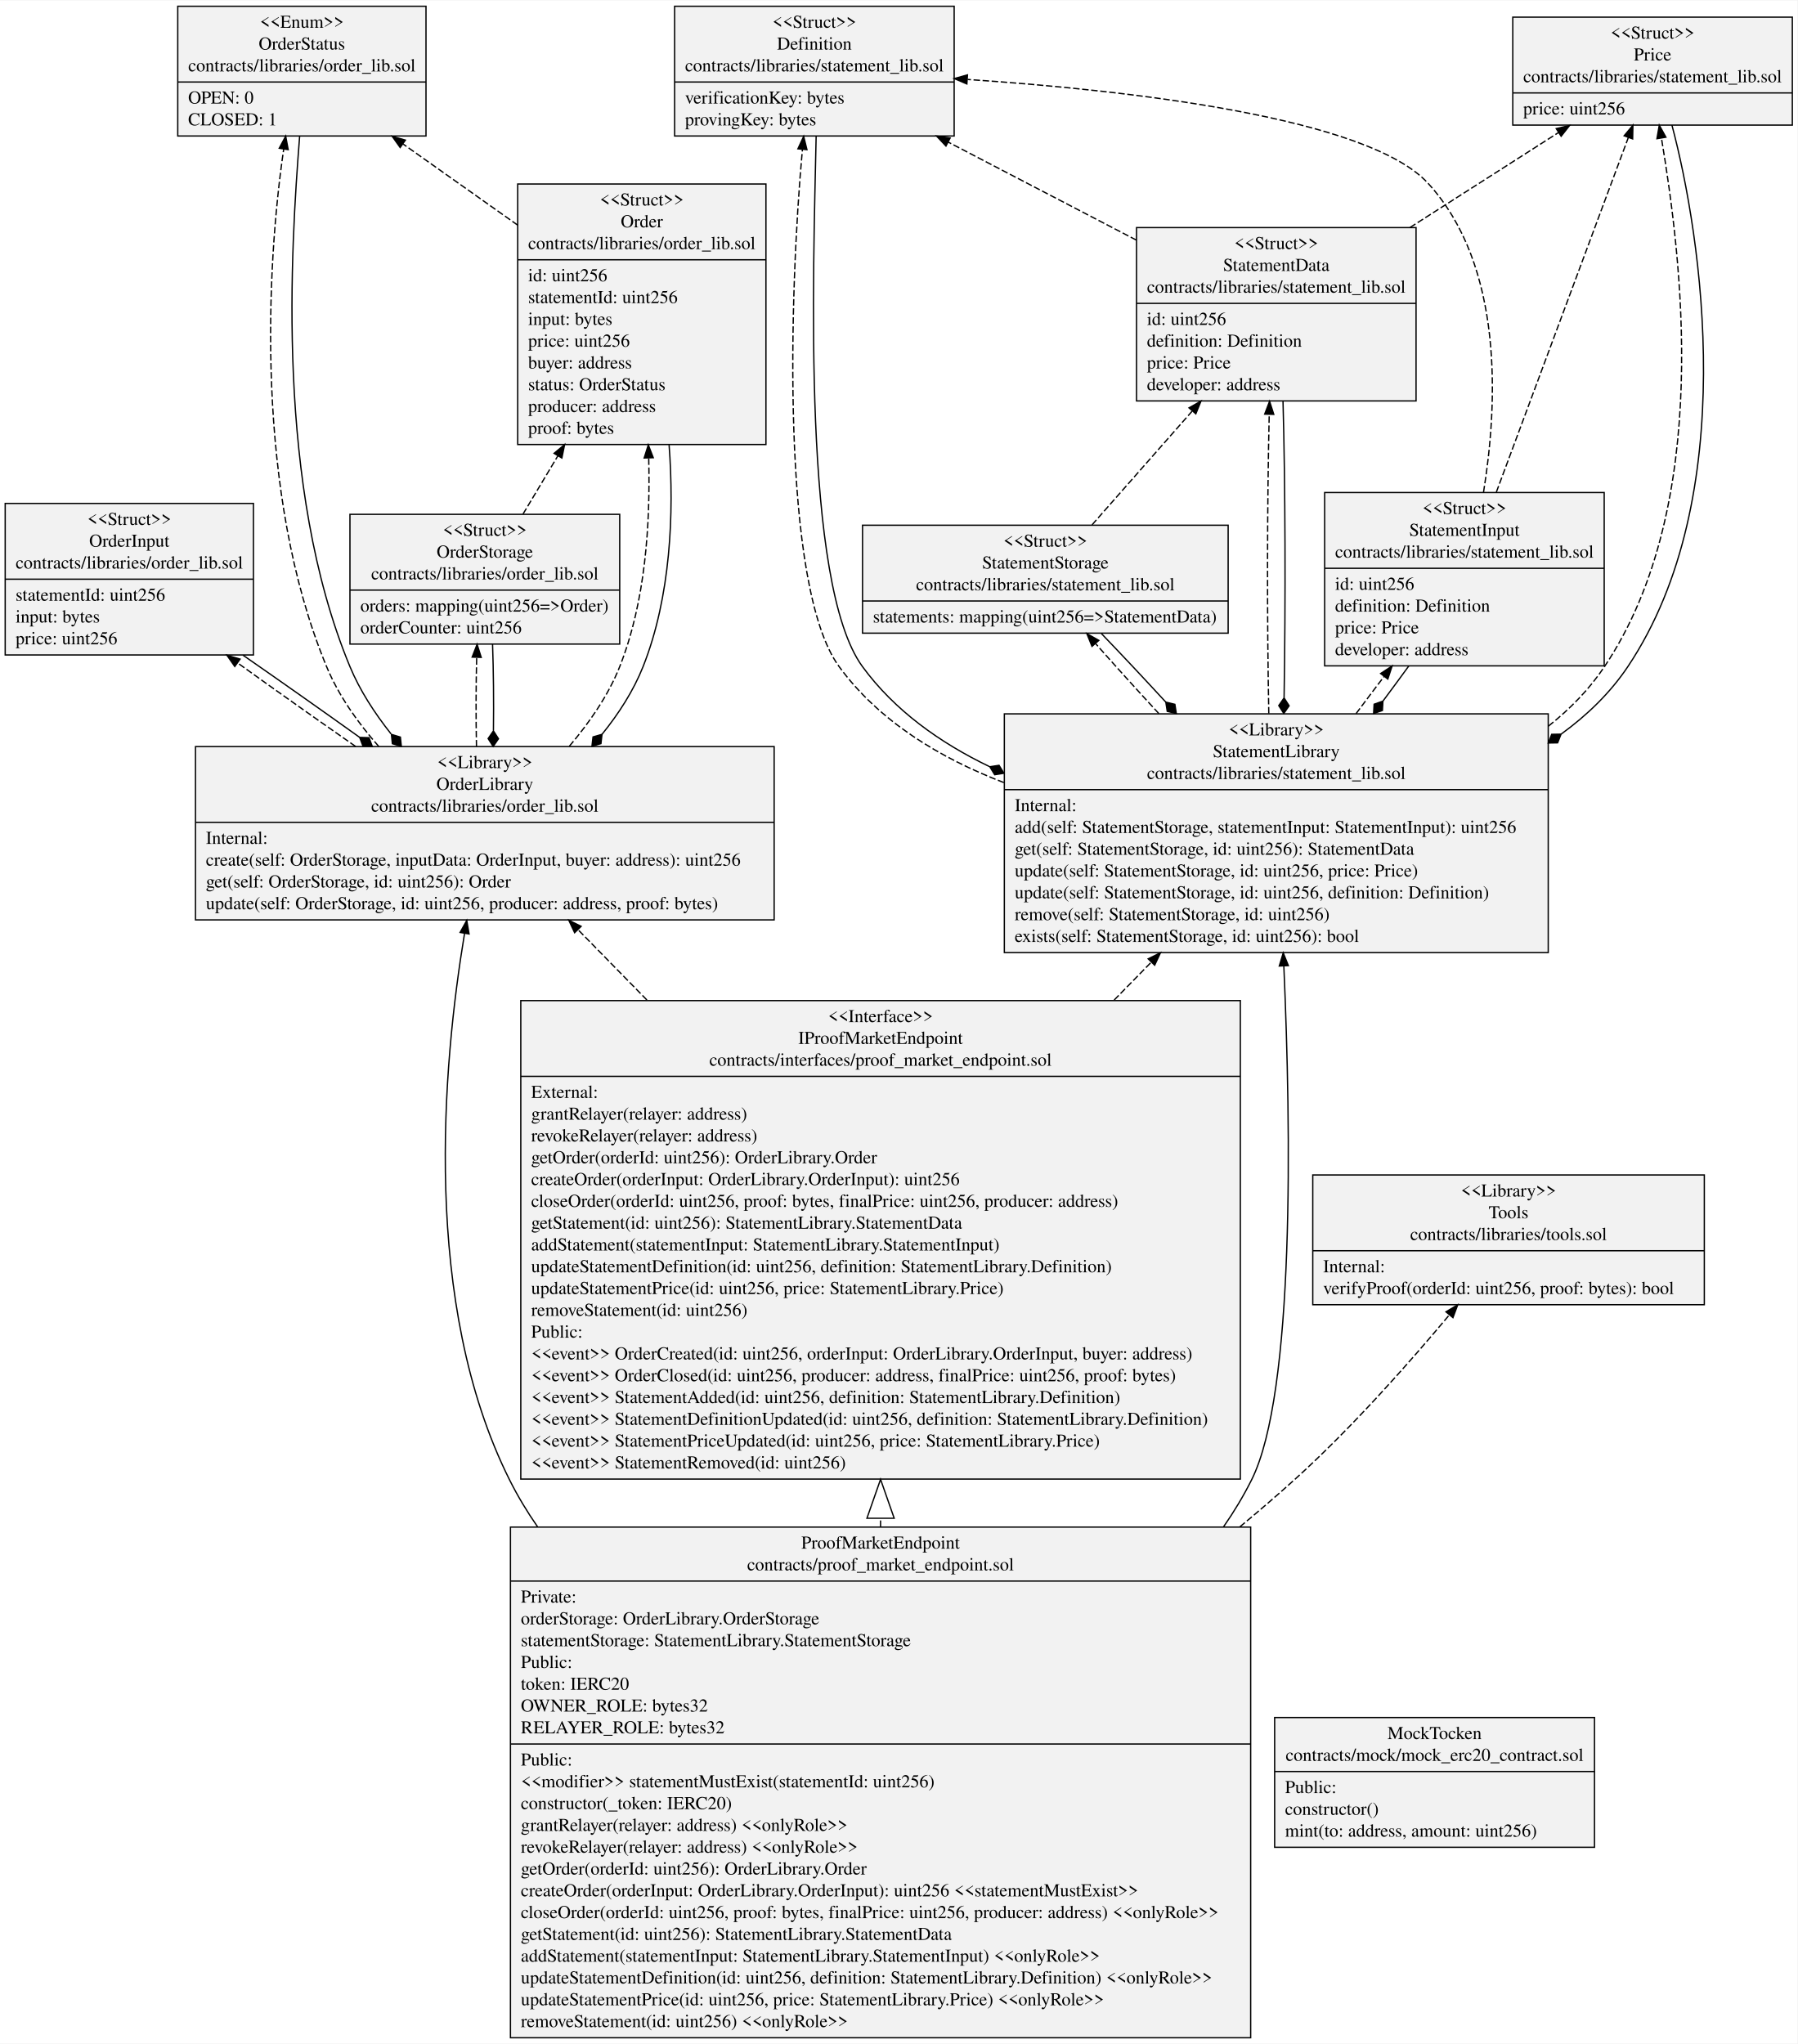
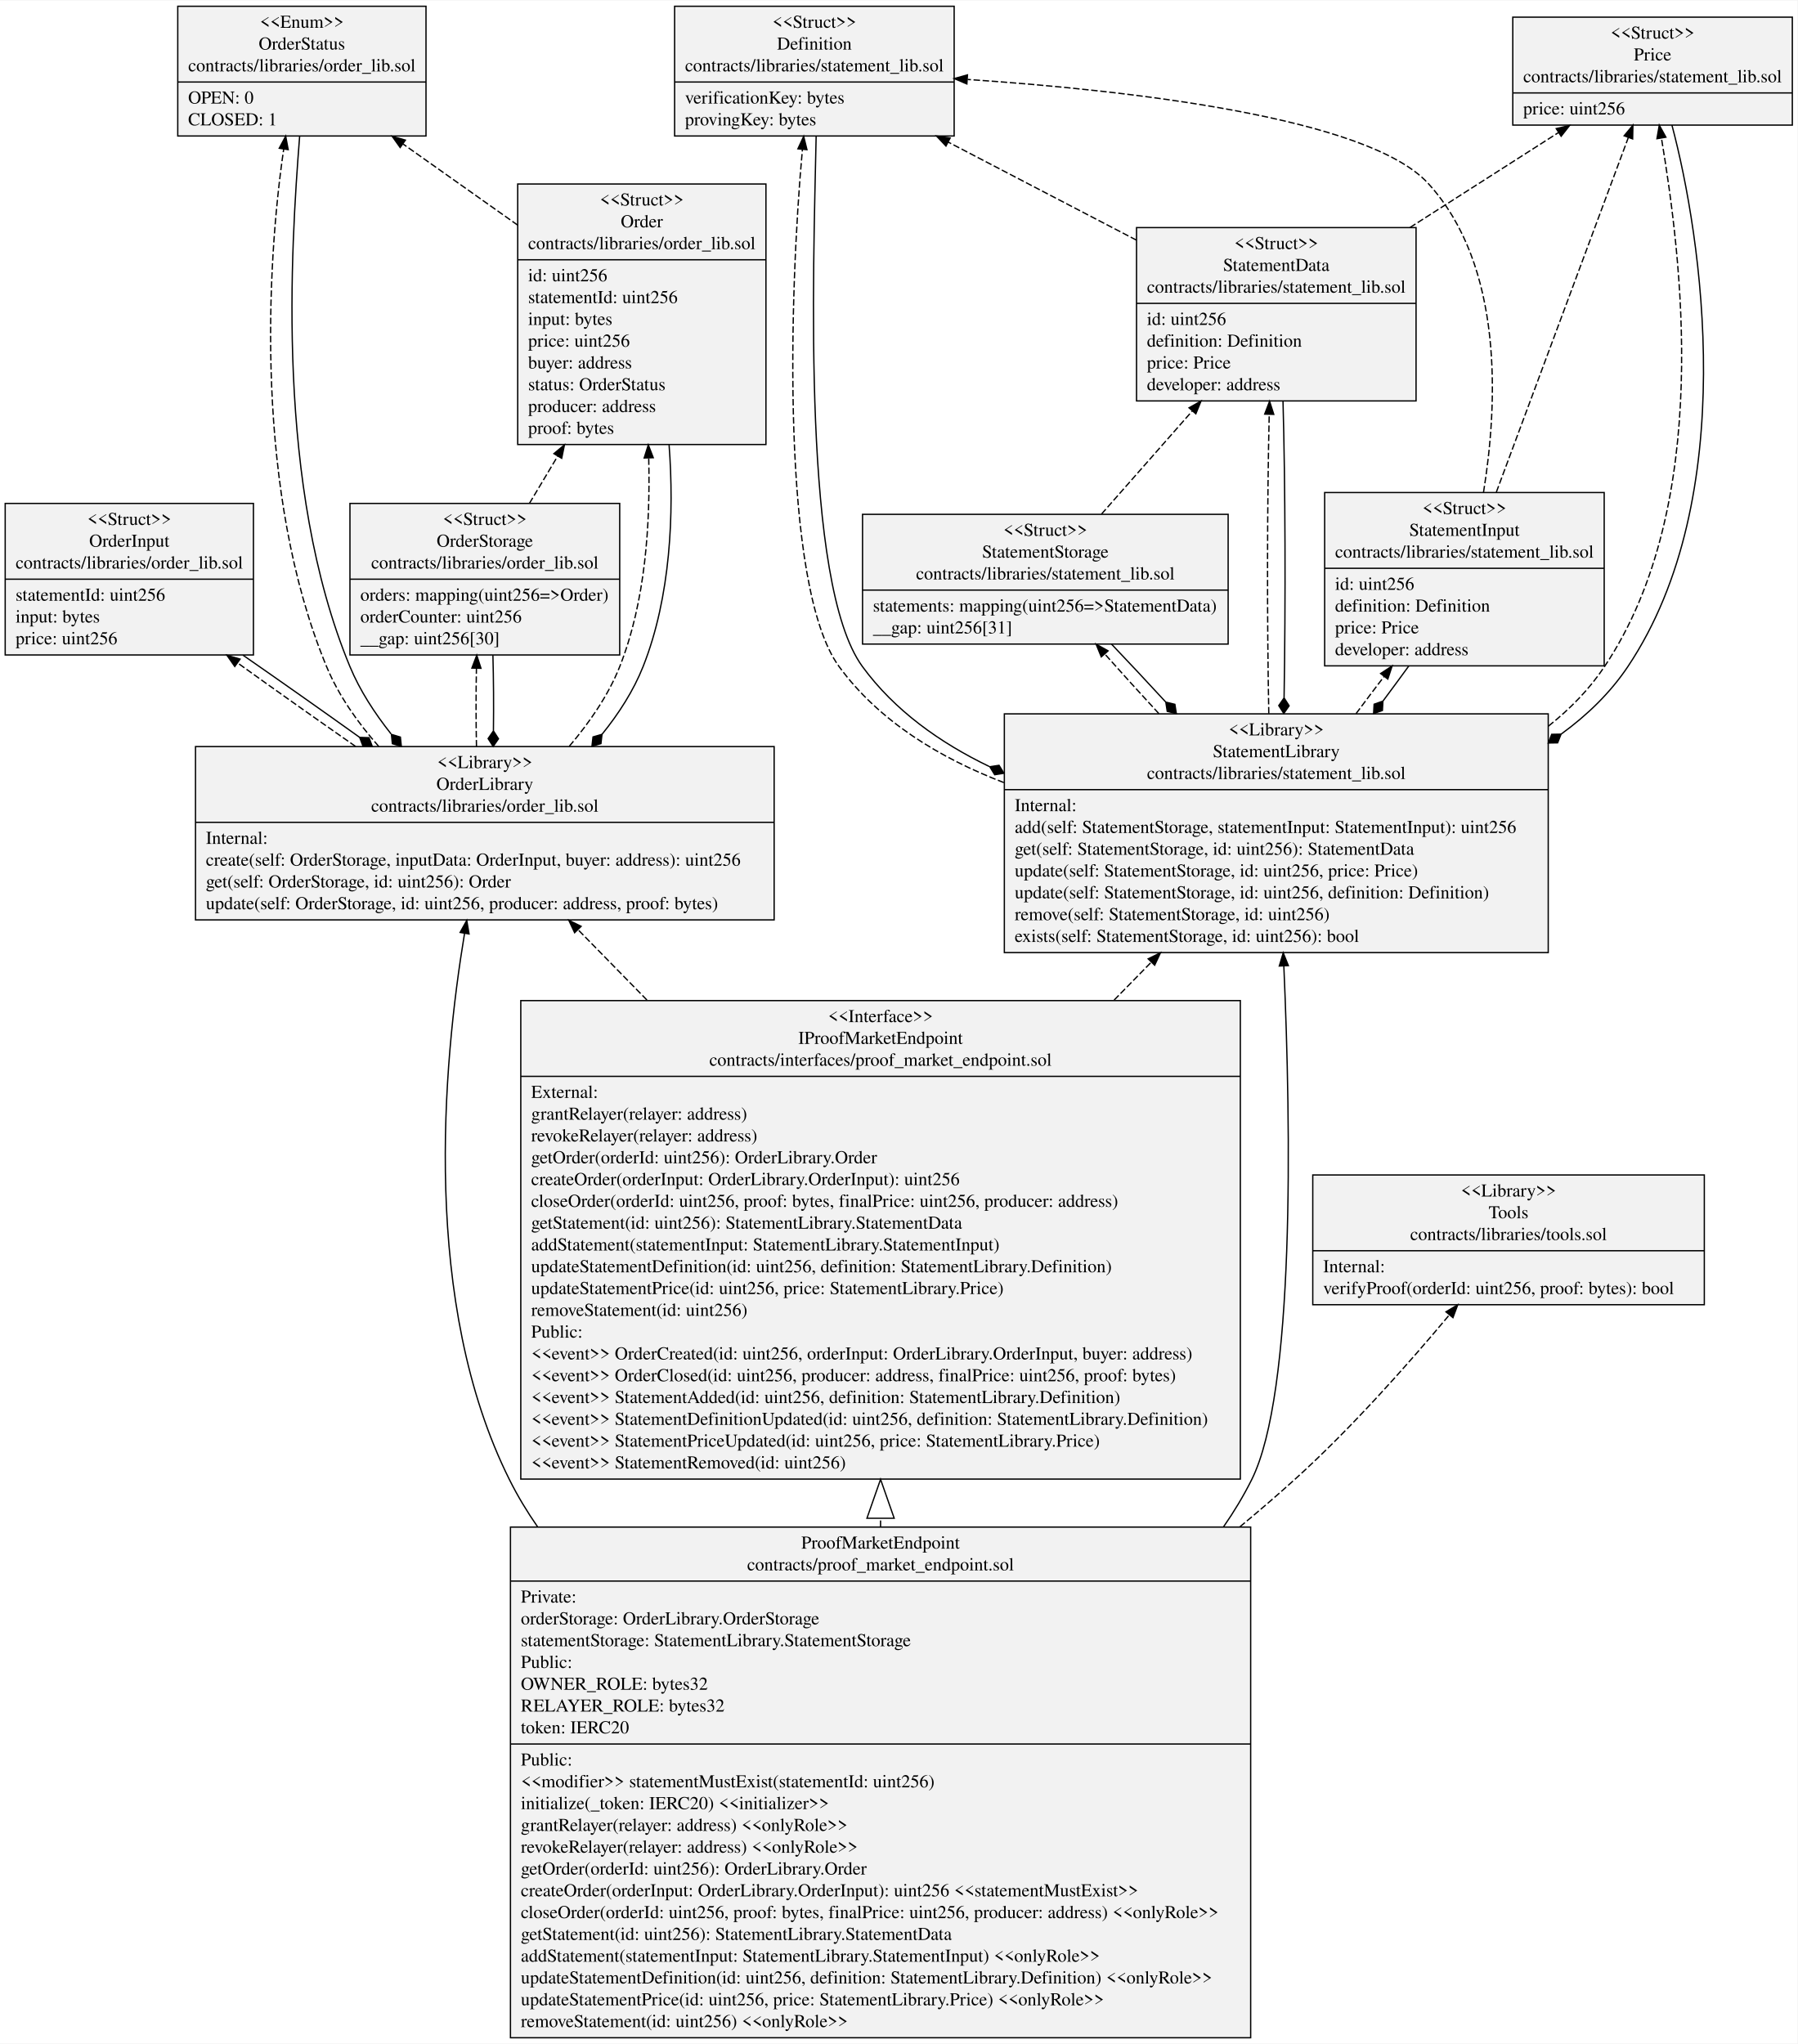
<svg xmlns="http://www.w3.org/2000/svg" width="1385pt" height="1575pt" viewBox="0.00 0.00 1385.39 1574.80">
  <g id="graph0" class="graph" transform="scale(1 1) rotate(0) translate(4 1570.8)">
    <polygon fill="white" stroke="transparent" points="-4,4 -4,-1570.8 1381.39,-1570.8 1381.39,4 -4,4" />
    <g id="node1" class="node">
      <polygon fill="#f2f2f2" stroke="black" points="397.38,-431.1 397.38,-799.9 951.96,-799.9 951.96,-431.1 397.38,-431.1" />
      <text text-anchor="middle" x="674.67" y="-783.3" font-family="Times,serif" font-size="14.00">&lt;&lt;Interface&gt;&gt;</text>
      <text text-anchor="middle" x="674.67" y="-766.5" font-family="Times,serif" font-size="14.00">IProofMarketEndpoint</text>
      <text text-anchor="middle" x="674.67" y="-749.7" font-family="Times,serif" font-size="14.00">contracts/interfaces/proof_market_endpoint.sol</text>
      <polyline fill="none" stroke="black" points="397.38,-741.5 951.96,-741.5 " />
      <text text-anchor="start" x="405.38" y="-724.9" font-family="Times,serif" font-size="14.00">External:</text>
      <text text-anchor="start" x="405.38" y="-708.1" font-family="Times,serif" font-size="14.00">     grantRelayer(relayer: address)</text>
      <text text-anchor="start" x="405.38" y="-691.3" font-family="Times,serif" font-size="14.00">     revokeRelayer(relayer: address)</text>
      <text text-anchor="start" x="405.38" y="-674.5" font-family="Times,serif" font-size="14.00">     getOrder(orderId: uint256): OrderLibrary.Order</text>
      <text text-anchor="start" x="405.38" y="-657.7" font-family="Times,serif" font-size="14.00">     createOrder(orderInput: OrderLibrary.OrderInput): uint256</text>
      <text text-anchor="start" x="405.38" y="-640.9" font-family="Times,serif" font-size="14.00">     closeOrder(orderId: uint256, proof: bytes, finalPrice: uint256, producer: address)</text>
      <text text-anchor="start" x="405.38" y="-624.1" font-family="Times,serif" font-size="14.00">     getStatement(id: uint256): StatementLibrary.StatementData</text>
      <text text-anchor="start" x="405.38" y="-607.3" font-family="Times,serif" font-size="14.00">     addStatement(statementInput: StatementLibrary.StatementInput)</text>
      <text text-anchor="start" x="405.38" y="-590.5" font-family="Times,serif" font-size="14.00">     updateStatementDefinition(id: uint256, definition: StatementLibrary.Definition)</text>
      <text text-anchor="start" x="405.38" y="-573.7" font-family="Times,serif" font-size="14.00">     updateStatementPrice(id: uint256, price: StatementLibrary.Price)</text>
      <text text-anchor="start" x="405.38" y="-556.9" font-family="Times,serif" font-size="14.00">     removeStatement(id: uint256)</text>
      <text text-anchor="start" x="405.38" y="-540.1" font-family="Times,serif" font-size="14.00">Public:</text>
      <text text-anchor="start" x="405.38" y="-523.3" font-family="Times,serif" font-size="14.00">    &lt;&lt;event&gt;&gt; OrderCreated(id: uint256, orderInput: OrderLibrary.OrderInput, buyer: address)</text>
      <text text-anchor="start" x="405.38" y="-506.5" font-family="Times,serif" font-size="14.00">    &lt;&lt;event&gt;&gt; OrderClosed(id: uint256, producer: address, finalPrice: uint256, proof: bytes)</text>
      <text text-anchor="start" x="405.38" y="-489.7" font-family="Times,serif" font-size="14.00">    &lt;&lt;event&gt;&gt; StatementAdded(id: uint256, definition: StatementLibrary.Definition)</text>
      <text text-anchor="start" x="405.38" y="-472.9" font-family="Times,serif" font-size="14.00">    &lt;&lt;event&gt;&gt; StatementDefinitionUpdated(id: uint256, definition: StatementLibrary.Definition)</text>
      <text text-anchor="start" x="405.38" y="-456.1" font-family="Times,serif" font-size="14.00">    &lt;&lt;event&gt;&gt; StatementPriceUpdated(id: uint256, price: StatementLibrary.Price)</text>
      <text text-anchor="start" x="405.38" y="-439.3" font-family="Times,serif" font-size="14.00">    &lt;&lt;event&gt;&gt; StatementRemoved(id: uint256)</text>
    </g>
    <g id="node6" class="node">
      <polygon fill="#f2f2f2" stroke="black" points="146.68,-862.1 146.68,-995.7 592.65,-995.7 592.65,-862.1 146.68,-862.1" />
      <text text-anchor="middle" x="369.67" y="-979.1" font-family="Times,serif" font-size="14.00">&lt;&lt;Library&gt;&gt;</text>
      <text text-anchor="middle" x="369.67" y="-962.3" font-family="Times,serif" font-size="14.00">OrderLibrary</text>
      <text text-anchor="middle" x="369.67" y="-945.5" font-family="Times,serif" font-size="14.00">contracts/libraries/order_lib.sol</text>
      <polyline fill="none" stroke="black" points="146.68,-937.3 592.65,-937.3 " />
      <text text-anchor="start" x="154.68" y="-920.7" font-family="Times,serif" font-size="14.00">Internal:</text>
      <text text-anchor="start" x="154.68" y="-903.9" font-family="Times,serif" font-size="14.00">    create(self: OrderStorage, inputData: OrderInput, buyer: address): uint256</text>
      <text text-anchor="start" x="154.68" y="-887.1" font-family="Times,serif" font-size="14.00">    get(self: OrderStorage, id: uint256): Order</text>
      <text text-anchor="start" x="154.68" y="-870.3" font-family="Times,serif" font-size="14.00">    update(self: OrderStorage, id: uint256, producer: address, proof: bytes)</text>
    </g>
    <g id="edge1" class="edge">
      <path fill="none" stroke="black" stroke-dasharray="5,2" d="M494.6,-800.34C476.04,-819.3 458.03,-837.68 441.75,-854.31" />
      <polygon fill="black" stroke="black" points="438.88,-852.23 434.39,-861.82 443.89,-857.13 438.88,-852.23" />
    </g>
    <g id="node12" class="node">
      <polygon fill="#f2f2f2" stroke="black" points="770.07,-836.9 770.07,-1020.9 1189.26,-1020.9 1189.26,-836.9 770.07,-836.9" />
      <text text-anchor="middle" x="979.67" y="-1004.3" font-family="Times,serif" font-size="14.00">&lt;&lt;Library&gt;&gt;</text>
      <text text-anchor="middle" x="979.67" y="-987.5" font-family="Times,serif" font-size="14.00">StatementLibrary</text>
      <text text-anchor="middle" x="979.67" y="-970.7" font-family="Times,serif" font-size="14.00">contracts/libraries/statement_lib.sol</text>
      <polyline fill="none" stroke="black" points="770.07,-962.5 1189.26,-962.5 " />
      <text text-anchor="start" x="778.07" y="-945.9" font-family="Times,serif" font-size="14.00">Internal:</text>
      <text text-anchor="start" x="778.07" y="-929.1" font-family="Times,serif" font-size="14.00">    add(self: StatementStorage, statementInput: StatementInput): uint256</text>
      <text text-anchor="start" x="778.07" y="-912.3" font-family="Times,serif" font-size="14.00">    get(self: StatementStorage, id: uint256): StatementData</text>
      <text text-anchor="start" x="778.07" y="-895.5" font-family="Times,serif" font-size="14.00">    update(self: StatementStorage, id: uint256, price: Price)</text>
      <text text-anchor="start" x="778.07" y="-878.7" font-family="Times,serif" font-size="14.00">    update(self: StatementStorage, id: uint256, definition: Definition)</text>
      <text text-anchor="start" x="778.07" y="-861.9" font-family="Times,serif" font-size="14.00">    remove(self: StatementStorage, id: uint256)</text>
      <text text-anchor="start" x="778.07" y="-845.1" font-family="Times,serif" font-size="14.00">    exists(self: StatementStorage, id: uint256): bool</text>
    </g>
    <g id="edge2" class="edge">
      <path fill="none" stroke="black" stroke-dasharray="5,2" d="M854.73,-800.34C864.5,-810.31 874.1,-820.12 883.39,-829.6" />
      <polygon fill="black" stroke="black" points="880.92,-832.09 890.42,-836.78 885.93,-827.19 880.92,-832.09" />
    </g>
    <g id="node2" class="node">
      <polygon fill="#f2f2f2" stroke="black" points="133,-1466.3 133,-1566.3 324.33,-1566.3 324.33,-1466.3 133,-1466.3" />
      <text text-anchor="middle" x="228.67" y="-1549.7" font-family="Times,serif" font-size="14.00">&lt;&lt;Enum&gt;&gt;</text>
      <text text-anchor="middle" x="228.67" y="-1532.9" font-family="Times,serif" font-size="14.00">OrderStatus</text>
      <text text-anchor="middle" x="228.67" y="-1516.1" font-family="Times,serif" font-size="14.00">contracts/libraries/order_lib.sol</text>
      <polyline fill="none" stroke="black" points="133,-1507.9 324.33,-1507.9 " />
      <text text-anchor="start" x="141" y="-1491.3" font-family="Times,serif" font-size="14.00">OPEN: 0</text>
      <text text-anchor="start" x="141" y="-1474.5" font-family="Times,serif" font-size="14.00">CLOSED: 1</text>
    </g>
    <g id="edge5" class="edge">
      <path fill="none" stroke="black" d="M226.95,-1466.2C220.22,-1379.76 208,-1196.45 265.67,-1057.4 273.31,-1038.96 284.78,-1021.38 297.36,-1005.49" />
      <polygon fill="black" stroke="black" points="297.69,-1005.09 298.41,-997.92 305.32,-995.82 304.59,-1003 297.69,-1005.09" />
    </g>
    <g id="node3" class="node">
      <polygon fill="#f2f2f2" stroke="black" points="395,-1228.5 395,-1429.3 586.33,-1429.3 586.33,-1228.5 395,-1228.5" />
      <text text-anchor="middle" x="490.67" y="-1412.7" font-family="Times,serif" font-size="14.00">&lt;&lt;Struct&gt;&gt;</text>
      <text text-anchor="middle" x="490.67" y="-1395.9" font-family="Times,serif" font-size="14.00">Order</text>
      <text text-anchor="middle" x="490.67" y="-1379.1" font-family="Times,serif" font-size="14.00">contracts/libraries/order_lib.sol</text>
      <polyline fill="none" stroke="black" points="395,-1370.9 586.33,-1370.9 " />
      <text text-anchor="start" x="403" y="-1354.3" font-family="Times,serif" font-size="14.00">id: uint256</text>
      <text text-anchor="start" x="403" y="-1337.5" font-family="Times,serif" font-size="14.00">statementId: uint256</text>
      <text text-anchor="start" x="403" y="-1320.7" font-family="Times,serif" font-size="14.00">input: bytes</text>
      <text text-anchor="start" x="403" y="-1303.9" font-family="Times,serif" font-size="14.00">price: uint256</text>
      <text text-anchor="start" x="403" y="-1287.1" font-family="Times,serif" font-size="14.00">buyer: address</text>
      <text text-anchor="start" x="403" y="-1270.3" font-family="Times,serif" font-size="14.00">status: OrderStatus</text>
      <text text-anchor="start" x="403" y="-1253.5" font-family="Times,serif" font-size="14.00">producer: address</text>
      <text text-anchor="start" x="403" y="-1236.7" font-family="Times,serif" font-size="14.00">proof: bytes</text>
    </g>
    <g id="edge3" class="edge">
      <path fill="none" stroke="black" stroke-dasharray="5,2" d="M394.97,-1397.62C365.96,-1418.15 334.45,-1440.45 306.74,-1460.06" />
      <polygon fill="black" stroke="black" points="304.41,-1457.42 298.27,-1466.05 308.45,-1463.13 304.41,-1457.42" />
    </g>
    <g id="edge6" class="edge">
      <path fill="none" stroke="black" d="M511.68,-1228.23C515.64,-1175.67 512.96,-1111.12 491.67,-1057.4 484.29,-1038.78 472.91,-1021.09 459.99,-1005.14" />
      <polygon fill="black" stroke="black" points="459.97,-1005.12 453.05,-1003.13 452.23,-995.96 459.16,-997.96 459.97,-1005.12" />
    </g>
    <g id="node4" class="node">
      <polygon fill="#f2f2f2" stroke="black" points="0,-1066.3 0,-1183.1 191.33,-1183.1 191.33,-1066.3 0,-1066.3" />
      <text text-anchor="middle" x="95.67" y="-1166.5" font-family="Times,serif" font-size="14.00">&lt;&lt;Struct&gt;&gt;</text>
      <text text-anchor="middle" x="95.67" y="-1149.7" font-family="Times,serif" font-size="14.00">OrderInput</text>
      <text text-anchor="middle" x="95.67" y="-1132.9" font-family="Times,serif" font-size="14.00">contracts/libraries/order_lib.sol</text>
      <polyline fill="none" stroke="black" points="0,-1124.7 191.33,-1124.7 " />
      <text text-anchor="start" x="8" y="-1108.1" font-family="Times,serif" font-size="14.00">statementId: uint256</text>
      <text text-anchor="start" x="8" y="-1091.3" font-family="Times,serif" font-size="14.00">input: bytes</text>
      <text text-anchor="start" x="8" y="-1074.5" font-family="Times,serif" font-size="14.00">price: uint256</text>
    </g>
    <g id="edge7" class="edge">
      <path fill="none" stroke="black" d="M183.33,-1066.1C211.96,-1046.24 243.9,-1023.73 273.15,-1002.81" />
      <polygon fill="black" stroke="black" points="273.2,-1002.77 275.75,-996.03 282.95,-995.78 280.41,-1002.53 273.2,-1002.77" />
    </g>
    <g id="node5" class="node">
-       <polygon fill="#f2f2f2" stroke="black" points="265.71,-1074.7 265.71,-1174.7 473.62,-1174.7 473.62,-1074.7 265.71,-1074.7" />
-       <text text-anchor="middle" x="369.67" y="-1158.1" font-family="Times,serif" font-size="14.00">&lt;&lt;Struct&gt;&gt;</text>
-       <text text-anchor="middle" x="369.67" y="-1141.3" font-family="Times,serif" font-size="14.00">OrderStorage</text>
-       <text text-anchor="middle" x="369.67" y="-1124.5" font-family="Times,serif" font-size="14.00">contracts/libraries/order_lib.sol</text>
-       <polyline fill="none" stroke="black" points="265.71,-1116.3 473.62,-1116.3 " />
-       <text text-anchor="start" x="273.71" y="-1099.7" font-family="Times,serif" font-size="14.00">orders: mapping(uint256=&gt;Order)</text>
-       <text text-anchor="start" x="273.71" y="-1082.9" font-family="Times,serif" font-size="14.00">orderCounter: uint256</text>
+       <polygon fill="#f2f2f2" stroke="black" points="265.71,-1066.3 265.71,-1183.1 473.62,-1183.1 473.62,-1066.3 265.71,-1066.3" />
+       <text text-anchor="middle" x="369.67" y="-1166.5" font-family="Times,serif" font-size="14.00">&lt;&lt;Struct&gt;&gt;</text>
+       <text text-anchor="middle" x="369.67" y="-1149.7" font-family="Times,serif" font-size="14.00">OrderStorage</text>
+       <text text-anchor="middle" x="369.67" y="-1132.9" font-family="Times,serif" font-size="14.00">contracts/libraries/order_lib.sol</text>
+       <polyline fill="none" stroke="black" points="265.71,-1124.7 473.62,-1124.7 " />
+       <text text-anchor="start" x="273.71" y="-1108.1" font-family="Times,serif" font-size="14.00">orders: mapping(uint256=&gt;Order)</text>
+       <text text-anchor="start" x="273.71" y="-1091.3" font-family="Times,serif" font-size="14.00">orderCounter: uint256</text>
+       <text text-anchor="start" x="273.71" y="-1074.5" font-family="Times,serif" font-size="14.00">__gap: uint256[30]</text>
    </g>
    <g id="edge4" class="edge">
-       <path fill="none" stroke="black" stroke-dasharray="5,2" d="M399.11,-1174.91C407.32,-1188.62 416.57,-1204.07 425.95,-1219.76" />
-       <polygon fill="black" stroke="black" points="423.04,-1221.7 431.17,-1228.48 429.04,-1218.1 423.04,-1221.7" />
+       <path fill="none" stroke="black" stroke-dasharray="5,2" d="M404.02,-1183.1C410.89,-1194.58 418.31,-1206.99 425.83,-1219.55" />
+       <polygon fill="black" stroke="black" points="422.9,-1221.47 431.04,-1228.26 428.91,-1217.88 422.9,-1221.47" />
    </g>
    <g id="edge8" class="edge">
-       <path fill="none" stroke="black" d="M375.63,-1074.53C376.35,-1054.37 376.58,-1030.53 376.3,-1008.08" />
-       <polygon fill="black" stroke="black" points="376.3,-1007.78 372.2,-1001.85 376.1,-995.78 380.2,-1001.72 376.3,-1007.78" />
+       <path fill="none" stroke="black" d="M375.9,-1066.1C376.41,-1047.88 376.54,-1027.43 376.3,-1008.02" />
+       <polygon fill="black" stroke="black" points="376.3,-1007.78 372.2,-1001.85 376.1,-995.78 380.2,-1001.71 376.3,-1007.78" />
    </g>
    <g id="edge12" class="edge">
      <path fill="none" stroke="black" stroke-dasharray="5,2" d="M287.9,-995.82C271.71,-1014.12 256.9,-1035.13 247.67,-1057.4 192.14,-1191.29 201.41,-1366.22 214.65,-1456.18" />
      <polygon fill="black" stroke="black" points="211.21,-1456.85 216.19,-1466.2 218.12,-1455.78 211.21,-1456.85" />
    </g>
    <g id="edge11" class="edge">
      <path fill="none" stroke="black" stroke-dasharray="5,2" d="M434.8,-995.96C450.29,-1014.19 464.84,-1035.13 473.67,-1057.4 493.59,-1107.66 497.22,-1167.39 495.99,-1217.92" />
      <polygon fill="black" stroke="black" points="492.48,-1218.13 495.67,-1228.23 499.48,-1218.34 492.48,-1218.13" />
    </g>
    <g id="edge10" class="edge">
      <path fill="none" stroke="black" stroke-dasharray="5,2" d="M270.09,-995.78C240.28,-1016.56 207.92,-1039.46 179.25,-1060.07" />
      <polygon fill="black" stroke="black" points="176.94,-1057.42 170.87,-1066.1 181.03,-1063.1 176.94,-1057.42" />
    </g>
    <g id="edge9" class="edge">
-       <path fill="none" stroke="black" stroke-dasharray="5,2" d="M363.23,-995.78C362.76,-1018.04 362.82,-1042.75 363.39,-1064.46" />
-       <polygon fill="black" stroke="black" points="359.9,-1064.65 363.71,-1074.53 366.89,-1064.43 359.9,-1064.65" />
+       <path fill="none" stroke="black" stroke-dasharray="5,2" d="M363.23,-995.78C362.82,-1015.22 362.81,-1036.52 363.2,-1056.06" />
+       <polygon fill="black" stroke="black" points="359.7,-1056.19 363.44,-1066.1 366.7,-1056.02 359.7,-1056.19" />
    </g>
    <g id="node7" class="node">
      <polygon fill="#f2f2f2" stroke="black" points="871.94,-1262.1 871.94,-1395.7 1087.39,-1395.7 1087.39,-1262.1 871.94,-1262.1" />
      <text text-anchor="middle" x="979.67" y="-1379.1" font-family="Times,serif" font-size="14.00">&lt;&lt;Struct&gt;&gt;</text>
      <text text-anchor="middle" x="979.67" y="-1362.3" font-family="Times,serif" font-size="14.00">StatementData</text>
      <text text-anchor="middle" x="979.67" y="-1345.5" font-family="Times,serif" font-size="14.00">contracts/libraries/statement_lib.sol</text>
      <polyline fill="none" stroke="black" points="871.94,-1337.3 1087.39,-1337.3 " />
      <text text-anchor="start" x="879.94" y="-1320.7" font-family="Times,serif" font-size="14.00">id: uint256</text>
      <text text-anchor="start" x="879.94" y="-1303.9" font-family="Times,serif" font-size="14.00">definition: Definition</text>
      <text text-anchor="start" x="879.94" y="-1287.1" font-family="Times,serif" font-size="14.00">price: Price</text>
      <text text-anchor="start" x="879.94" y="-1270.3" font-family="Times,serif" font-size="14.00">developer: address</text>
    </g>
    <g id="node10" class="node">
      <polygon fill="#f2f2f2" stroke="black" points="1161.94,-1474.7 1161.94,-1557.9 1377.39,-1557.9 1377.39,-1474.7 1161.94,-1474.7" />
      <text text-anchor="middle" x="1269.67" y="-1541.3" font-family="Times,serif" font-size="14.00">&lt;&lt;Struct&gt;&gt;</text>
      <text text-anchor="middle" x="1269.67" y="-1524.5" font-family="Times,serif" font-size="14.00">Price</text>
      <text text-anchor="middle" x="1269.67" y="-1507.7" font-family="Times,serif" font-size="14.00">contracts/libraries/statement_lib.sol</text>
      <polyline fill="none" stroke="black" points="1161.94,-1499.5 1377.39,-1499.5 " />
      <text text-anchor="start" x="1169.94" y="-1482.9" font-family="Times,serif" font-size="14.00">price: uint256</text>
    </g>
    <g id="edge14" class="edge">
      <path fill="none" stroke="black" stroke-dasharray="5,2" d="M1082.73,-1395.79C1120.55,-1419.97 1162.53,-1446.81 1197.12,-1468.92" />
      <polygon fill="black" stroke="black" points="1195.43,-1472 1205.75,-1474.43 1199.21,-1466.1 1195.43,-1472" />
    </g>
    <g id="node11" class="node">
      <polygon fill="#f2f2f2" stroke="black" points="515.94,-1466.3 515.94,-1566.3 731.39,-1566.3 731.39,-1466.3 515.94,-1466.3" />
      <text text-anchor="middle" x="623.67" y="-1549.7" font-family="Times,serif" font-size="14.00">&lt;&lt;Struct&gt;&gt;</text>
      <text text-anchor="middle" x="623.67" y="-1532.9" font-family="Times,serif" font-size="14.00">Definition</text>
      <text text-anchor="middle" x="623.67" y="-1516.1" font-family="Times,serif" font-size="14.00">contracts/libraries/statement_lib.sol</text>
      <polyline fill="none" stroke="black" points="515.94,-1507.9 731.39,-1507.9 " />
      <text text-anchor="start" x="523.94" y="-1491.3" font-family="Times,serif" font-size="14.00">verificationKey: bytes</text>
      <text text-anchor="start" x="523.94" y="-1474.5" font-family="Times,serif" font-size="14.00">provingKey: bytes</text>
    </g>
    <g id="edge13" class="edge">
      <path fill="none" stroke="black" stroke-dasharray="5,2" d="M871.89,-1386.03C825.84,-1410.01 772.33,-1437.88 726.81,-1461.59" />
      <polygon fill="black" stroke="black" points="725.07,-1458.55 717.81,-1466.27 728.3,-1464.76 725.07,-1458.55" />
    </g>
    <g id="edge18" class="edge">
      <path fill="none" stroke="black" d="M984.84,-1261.84C986.61,-1199.69 986.89,-1105.64 985.67,-1033.5" />
      <polygon fill="black" stroke="black" points="985.67,-1033.21 981.56,-1027.28 985.45,-1021.21 989.56,-1027.13 985.67,-1033.21" />
    </g>
    <g id="node8" class="node">
      <polygon fill="#f2f2f2" stroke="black" points="1016.94,-1057.9 1016.94,-1191.5 1232.39,-1191.5 1232.39,-1057.9 1016.94,-1057.9" />
      <text text-anchor="middle" x="1124.67" y="-1174.9" font-family="Times,serif" font-size="14.00">&lt;&lt;Struct&gt;&gt;</text>
      <text text-anchor="middle" x="1124.67" y="-1158.1" font-family="Times,serif" font-size="14.00">StatementInput</text>
      <text text-anchor="middle" x="1124.67" y="-1141.3" font-family="Times,serif" font-size="14.00">contracts/libraries/statement_lib.sol</text>
      <polyline fill="none" stroke="black" points="1016.94,-1133.1 1232.39,-1133.1 " />
      <text text-anchor="start" x="1024.94" y="-1116.5" font-family="Times,serif" font-size="14.00">id: uint256</text>
      <text text-anchor="start" x="1024.94" y="-1099.7" font-family="Times,serif" font-size="14.00">definition: Definition</text>
      <text text-anchor="start" x="1024.94" y="-1082.9" font-family="Times,serif" font-size="14.00">price: Price</text>
      <text text-anchor="start" x="1024.94" y="-1066.1" font-family="Times,serif" font-size="14.00">developer: address</text>
    </g>
    <g id="edge16" class="edge">
      <path fill="none" stroke="black" stroke-dasharray="5,2" d="M1149.26,-1191.79C1178.05,-1269.13 1225.07,-1395.46 1251.01,-1465.17" />
      <polygon fill="black" stroke="black" points="1247.76,-1466.47 1254.53,-1474.62 1254.32,-1464.03 1247.76,-1466.47" />
    </g>
    <g id="edge15" class="edge">
      <path fill="none" stroke="black" stroke-dasharray="5,2" d="M1139.39,-1191.72C1150.44,-1260.23 1155.06,-1366.09 1096.67,-1429.8 1050.02,-1480.7 866.05,-1501.52 741.78,-1509.88" />
      <polygon fill="black" stroke="black" points="741.19,-1506.41 731.44,-1510.56 741.65,-1513.4 741.19,-1506.41" />
    </g>
    <g id="edge19" class="edge">
      <path fill="none" stroke="black" d="M1081.79,-1057.8C1075.49,-1049.13 1068.83,-1040.08 1062.05,-1030.99" />
      <polygon fill="black" stroke="black" points="1061.85,-1030.73 1055.06,-1028.33 1054.66,-1021.13 1061.46,-1023.53 1061.85,-1030.73" />
    </g>
    <g id="node9" class="node">
-       <polygon fill="#f2f2f2" stroke="black" points="660.77,-1083.1 660.77,-1166.3 942.56,-1166.3 942.56,-1083.1 660.77,-1083.1" />
-       <text text-anchor="middle" x="801.67" y="-1149.7" font-family="Times,serif" font-size="14.00">&lt;&lt;Struct&gt;&gt;</text>
-       <text text-anchor="middle" x="801.67" y="-1132.9" font-family="Times,serif" font-size="14.00">StatementStorage</text>
-       <text text-anchor="middle" x="801.67" y="-1116.1" font-family="Times,serif" font-size="14.00">contracts/libraries/statement_lib.sol</text>
-       <polyline fill="none" stroke="black" points="660.77,-1107.9 942.56,-1107.9 " />
-       <text text-anchor="start" x="668.77" y="-1091.3" font-family="Times,serif" font-size="14.00">statements: mapping(uint256=&gt;StatementData)</text>
+       <polygon fill="#f2f2f2" stroke="black" points="660.77,-1074.7 660.77,-1174.7 942.56,-1174.7 942.56,-1074.7 660.77,-1074.7" />
+       <text text-anchor="middle" x="801.67" y="-1158.1" font-family="Times,serif" font-size="14.00">&lt;&lt;Struct&gt;&gt;</text>
+       <text text-anchor="middle" x="801.67" y="-1141.3" font-family="Times,serif" font-size="14.00">StatementStorage</text>
+       <text text-anchor="middle" x="801.67" y="-1124.5" font-family="Times,serif" font-size="14.00">contracts/libraries/statement_lib.sol</text>
+       <polyline fill="none" stroke="black" points="660.77,-1116.3 942.56,-1116.3 " />
+       <text text-anchor="start" x="668.77" y="-1099.7" font-family="Times,serif" font-size="14.00">statements: mapping(uint256=&gt;StatementData)</text>
+       <text text-anchor="start" x="668.77" y="-1082.9" font-family="Times,serif" font-size="14.00">__gap: uint256[31]</text>
    </g>
    <g id="edge17" class="edge">
-       <path fill="none" stroke="black" stroke-dasharray="5,2" d="M837.69,-1166.62C859.79,-1191.72 888.74,-1224.61 914.74,-1254.14" />
-       <polygon fill="black" stroke="black" points="912.39,-1256.77 921.63,-1261.97 917.65,-1252.15 912.39,-1256.77" />
+       <path fill="none" stroke="black" stroke-dasharray="5,2" d="M844.98,-1174.91C865.96,-1198.74 891.59,-1227.85 914.84,-1254.26" />
+       <polygon fill="black" stroke="black" points="912.41,-1256.8 921.65,-1261.99 917.66,-1252.17 912.41,-1256.8" />
    </g>
    <g id="edge20" class="edge">
-       <path fill="none" stroke="black" d="M844.92,-1082.74C859.93,-1067.17 877.3,-1048.66 894.48,-1029.99" />
+       <path fill="none" stroke="black" d="M852.69,-1074.63C865.71,-1060.99 880.05,-1045.66 894.27,-1030.22" />
      <polygon fill="black" stroke="black" points="894.51,-1029.97 895.62,-1022.84 902.62,-1021.13 901.51,-1028.25 894.51,-1029.97" />
    </g>
    <g id="edge21" class="edge">
      <path fill="none" stroke="black" d="M1284.6,-1474.65C1307.38,-1389.18 1338,-1187.99 1250.67,-1057.4 1237.07,-1037.07 1219.27,-1019.88 1199.27,-1005.35" />
      <polygon fill="black" stroke="black" points="1199.15,-1005.27 1191.94,-1005.14 1189.29,-998.44 1196.5,-998.57 1199.15,-1005.27" />
    </g>
    <g id="edge22" class="edge">
      <path fill="none" stroke="black" d="M625.02,-1466.04C622.9,-1361.38 614.06,-1121.25 660.67,-1057.4 685.42,-1023.49 720.52,-998.6 758.45,-980.33" />
      <polygon fill="black" stroke="black" points="758.86,-980.14 762.63,-973.99 769.76,-975.11 765.99,-981.25 758.86,-980.14" />
    </g>
    <g id="edge25" class="edge">
      <path fill="none" stroke="black" stroke-dasharray="5,2" d="M973.89,-1021.21C972.49,-1090.92 972.6,-1185.86 974.22,-1251.56" />
      <polygon fill="black" stroke="black" points="970.73,-1251.94 974.49,-1261.84 977.73,-1251.75 970.73,-1251.94" />
    </g>
    <g id="edge24" class="edge">
      <path fill="none" stroke="black" stroke-dasharray="5,2" d="M1041.18,-1021.13C1048.31,-1030.69 1055.57,-1040.33 1062.7,-1049.67" />
      <polygon fill="black" stroke="black" points="1060.07,-1051.99 1068.93,-1057.8 1065.62,-1047.73 1060.07,-1051.99" />
    </g>
    <g id="edge23" class="edge">
-       <path fill="none" stroke="black" stroke-dasharray="5,2" d="M889.14,-1021.13C872.02,-1039.69 854.98,-1058.53 840.53,-1074.91" />
-       <polygon fill="black" stroke="black" points="837.62,-1072.92 833.66,-1082.74 842.89,-1077.53 837.62,-1072.92" />
+       <path fill="none" stroke="black" stroke-dasharray="5,2" d="M889.14,-1021.13C874.78,-1036.7 860.47,-1052.47 847.7,-1066.82" />
+       <polygon fill="black" stroke="black" points="844.79,-1064.83 840.78,-1074.63 850.03,-1069.47 844.79,-1064.83" />
    </g>
    <g id="edge26" class="edge">
      <path fill="none" stroke="black" stroke-dasharray="5,2" d="M1189.4,-1011.44C1206.05,-1024.62 1220.93,-1039.84 1232.67,-1057.4 1316.76,-1183.14 1291.49,-1374.35 1276.51,-1464.67" />
      <polygon fill="black" stroke="black" points="1273.04,-1464.21 1274.84,-1474.65 1279.95,-1465.37 1273.04,-1464.21" />
    </g>
    <g id="edge27" class="edge">
      <path fill="none" stroke="black" stroke-dasharray="5,2" d="M769.74,-967.92C720.55,-986.81 673.56,-1015.09 642.67,-1057.4 597.52,-1119.25 604.4,-1346.55 614.43,-1455.84" />
      <polygon fill="black" stroke="black" points="610.97,-1456.42 615.41,-1466.04 617.94,-1455.75 610.97,-1456.42" />
    </g>
    <g id="node13" class="node">
      <polygon fill="#f2f2f2" stroke="black" points="1007.78,-565.5 1007.78,-665.5 1309.56,-665.5 1309.56,-565.5 1007.78,-565.5" />
      <text text-anchor="middle" x="1158.67" y="-648.9" font-family="Times,serif" font-size="14.00">&lt;&lt;Library&gt;&gt;</text>
      <text text-anchor="middle" x="1158.67" y="-632.1" font-family="Times,serif" font-size="14.00">Tools</text>
      <text text-anchor="middle" x="1158.67" y="-615.3" font-family="Times,serif" font-size="14.00">contracts/libraries/tools.sol</text>
      <polyline fill="none" stroke="black" points="1007.78,-607.1 1309.56,-607.1 " />
      <text text-anchor="start" x="1015.78" y="-590.5" font-family="Times,serif" font-size="14.00">Internal:</text>
      <text text-anchor="start" x="1015.78" y="-573.7" font-family="Times,serif" font-size="14.00">    verifyProof(orderId: uint256, proof: bytes): bool</text>
    </g>
    <g id="node14" class="node">
-       <polygon fill="#f2f2f2" stroke="black" points="978.4,-147.3 978.4,-247.3 1224.93,-247.3 1224.93,-147.3 978.4,-147.3" />
-       <text text-anchor="middle" x="1101.67" y="-230.7" font-family="Times,serif" font-size="14.00">MockTocken</text>
-       <text text-anchor="middle" x="1101.67" y="-213.9" font-family="Times,serif" font-size="14.00">contracts/mock/mock_erc20_contract.sol</text>
-       <polyline fill="none" stroke="black" points="978.4,-205.7 1224.93,-205.7 " />
-       <text text-anchor="start" x="986.4" y="-189.1" font-family="Times,serif" font-size="14.00">Public:</text>
-       <text text-anchor="start" x="986.4" y="-172.3" font-family="Times,serif" font-size="14.00">    constructor()</text>
-       <text text-anchor="start" x="986.4" y="-155.5" font-family="Times,serif" font-size="14.00">    mint(to: address, amount: uint256)</text>
-     </g>
-     <g id="node15" class="node">
      <polygon fill="#f2f2f2" stroke="black" points="389.42,-0.5 389.42,-394.1 959.92,-394.1 959.92,-0.5 389.42,-0.5" />
      <text text-anchor="middle" x="674.67" y="-377.5" font-family="Times,serif" font-size="14.00">ProofMarketEndpoint</text>
      <text text-anchor="middle" x="674.67" y="-360.7" font-family="Times,serif" font-size="14.00">contracts/proof_market_endpoint.sol</text>
      <polyline fill="none" stroke="black" points="389.42,-352.5 959.92,-352.5 " />
      <text text-anchor="start" x="397.42" y="-335.9" font-family="Times,serif" font-size="14.00">Private:</text>
      <text text-anchor="start" x="397.42" y="-319.1" font-family="Times,serif" font-size="14.00">   orderStorage: OrderLibrary.OrderStorage</text>
      <text text-anchor="start" x="397.42" y="-302.3" font-family="Times,serif" font-size="14.00">   statementStorage: StatementLibrary.StatementStorage</text>
      <text text-anchor="start" x="397.42" y="-285.5" font-family="Times,serif" font-size="14.00">Public:</text>
-       <text text-anchor="start" x="397.42" y="-268.7" font-family="Times,serif" font-size="14.00">   token: IERC20</text>
-       <text text-anchor="start" x="397.42" y="-251.9" font-family="Times,serif" font-size="14.00">   OWNER_ROLE: bytes32</text>
-       <text text-anchor="start" x="397.42" y="-235.1" font-family="Times,serif" font-size="14.00">   RELAYER_ROLE: bytes32</text>
+       <text text-anchor="start" x="397.42" y="-268.7" font-family="Times,serif" font-size="14.00">   OWNER_ROLE: bytes32</text>
+       <text text-anchor="start" x="397.42" y="-251.9" font-family="Times,serif" font-size="14.00">   RELAYER_ROLE: bytes32</text>
+       <text text-anchor="start" x="397.42" y="-235.1" font-family="Times,serif" font-size="14.00">   token: IERC20</text>
      <polyline fill="none" stroke="black" points="389.42,-226.9 959.92,-226.9 " />
      <text text-anchor="start" x="397.42" y="-210.3" font-family="Times,serif" font-size="14.00">Public:</text>
      <text text-anchor="start" x="397.42" y="-193.5" font-family="Times,serif" font-size="14.00">    &lt;&lt;modifier&gt;&gt; statementMustExist(statementId: uint256)</text>
-       <text text-anchor="start" x="397.42" y="-176.7" font-family="Times,serif" font-size="14.00">    constructor(_token: IERC20)</text>
+       <text text-anchor="start" x="397.42" y="-176.7" font-family="Times,serif" font-size="14.00">    initialize(_token: IERC20) &lt;&lt;initializer&gt;&gt;</text>
      <text text-anchor="start" x="397.42" y="-159.9" font-family="Times,serif" font-size="14.00">    grantRelayer(relayer: address) &lt;&lt;onlyRole&gt;&gt;</text>
      <text text-anchor="start" x="397.42" y="-143.1" font-family="Times,serif" font-size="14.00">    revokeRelayer(relayer: address) &lt;&lt;onlyRole&gt;&gt;</text>
      <text text-anchor="start" x="397.42" y="-126.3" font-family="Times,serif" font-size="14.00">    getOrder(orderId: uint256): OrderLibrary.Order</text>
      <text text-anchor="start" x="397.42" y="-109.5" font-family="Times,serif" font-size="14.00">    createOrder(orderInput: OrderLibrary.OrderInput): uint256 &lt;&lt;statementMustExist&gt;&gt;</text>
      <text text-anchor="start" x="397.42" y="-92.7" font-family="Times,serif" font-size="14.00">    closeOrder(orderId: uint256, proof: bytes, finalPrice: uint256, producer: address) &lt;&lt;onlyRole&gt;&gt;</text>
      <text text-anchor="start" x="397.42" y="-75.9" font-family="Times,serif" font-size="14.00">    getStatement(id: uint256): StatementLibrary.StatementData</text>
      <text text-anchor="start" x="397.42" y="-59.1" font-family="Times,serif" font-size="14.00">    addStatement(statementInput: StatementLibrary.StatementInput) &lt;&lt;onlyRole&gt;&gt;</text>
      <text text-anchor="start" x="397.42" y="-42.3" font-family="Times,serif" font-size="14.00">    updateStatementDefinition(id: uint256, definition: StatementLibrary.Definition) &lt;&lt;onlyRole&gt;&gt;</text>
      <text text-anchor="start" x="397.42" y="-25.5" font-family="Times,serif" font-size="14.00">    updateStatementPrice(id: uint256, price: StatementLibrary.Price) &lt;&lt;onlyRole&gt;&gt;</text>
      <text text-anchor="start" x="397.42" y="-8.7" font-family="Times,serif" font-size="14.00">    removeStatement(id: uint256) &lt;&lt;onlyRole&gt;&gt;</text>
    </g>
    <g id="edge28" class="edge">
      <path fill="none" stroke="black" stroke-dasharray="5,2" d="M674.67,-394.21C674.67,-396.41 674.67,-398.61 674.67,-400.81" />
      <polygon fill="none" stroke="black" points="664.17,-400.9 674.67,-430.9 685.17,-400.9 664.17,-400.9" />
    </g>
    <g id="edge29" class="edge">
      <path fill="none" stroke="black" d="M410.41,-394.19C402.28,-405.87 394.96,-418.01 388.67,-430.6 320.83,-566.36 337.14,-749.94 354.06,-851.8" />
      <polygon fill="black" stroke="black" points="350.62,-852.44 355.75,-861.7 357.52,-851.26 350.62,-852.44" />
    </g>
    <g id="edge30" class="edge">
      <path fill="none" stroke="black" d="M938.93,-394.19C947.06,-405.87 954.38,-418.01 960.67,-430.6 994.1,-497.5 991,-701.37 985.49,-826.34" />
      <polygon fill="black" stroke="black" points="981.98,-826.54 985.02,-836.69 988.97,-826.86 981.98,-826.54" />
    </g>
    <g id="edge31" class="edge">
      <path fill="none" stroke="black" stroke-dasharray="5,2" d="M951.63,-394.31C966.09,-406.29 980.19,-418.43 993.67,-430.6 1037.21,-469.92 1081.32,-519.72 1112.97,-557.57" />
      <polygon fill="black" stroke="black" points="1110.44,-560.01 1119.53,-565.46 1115.83,-555.53 1110.44,-560.01" />
    </g>
  </g>
</svg>
